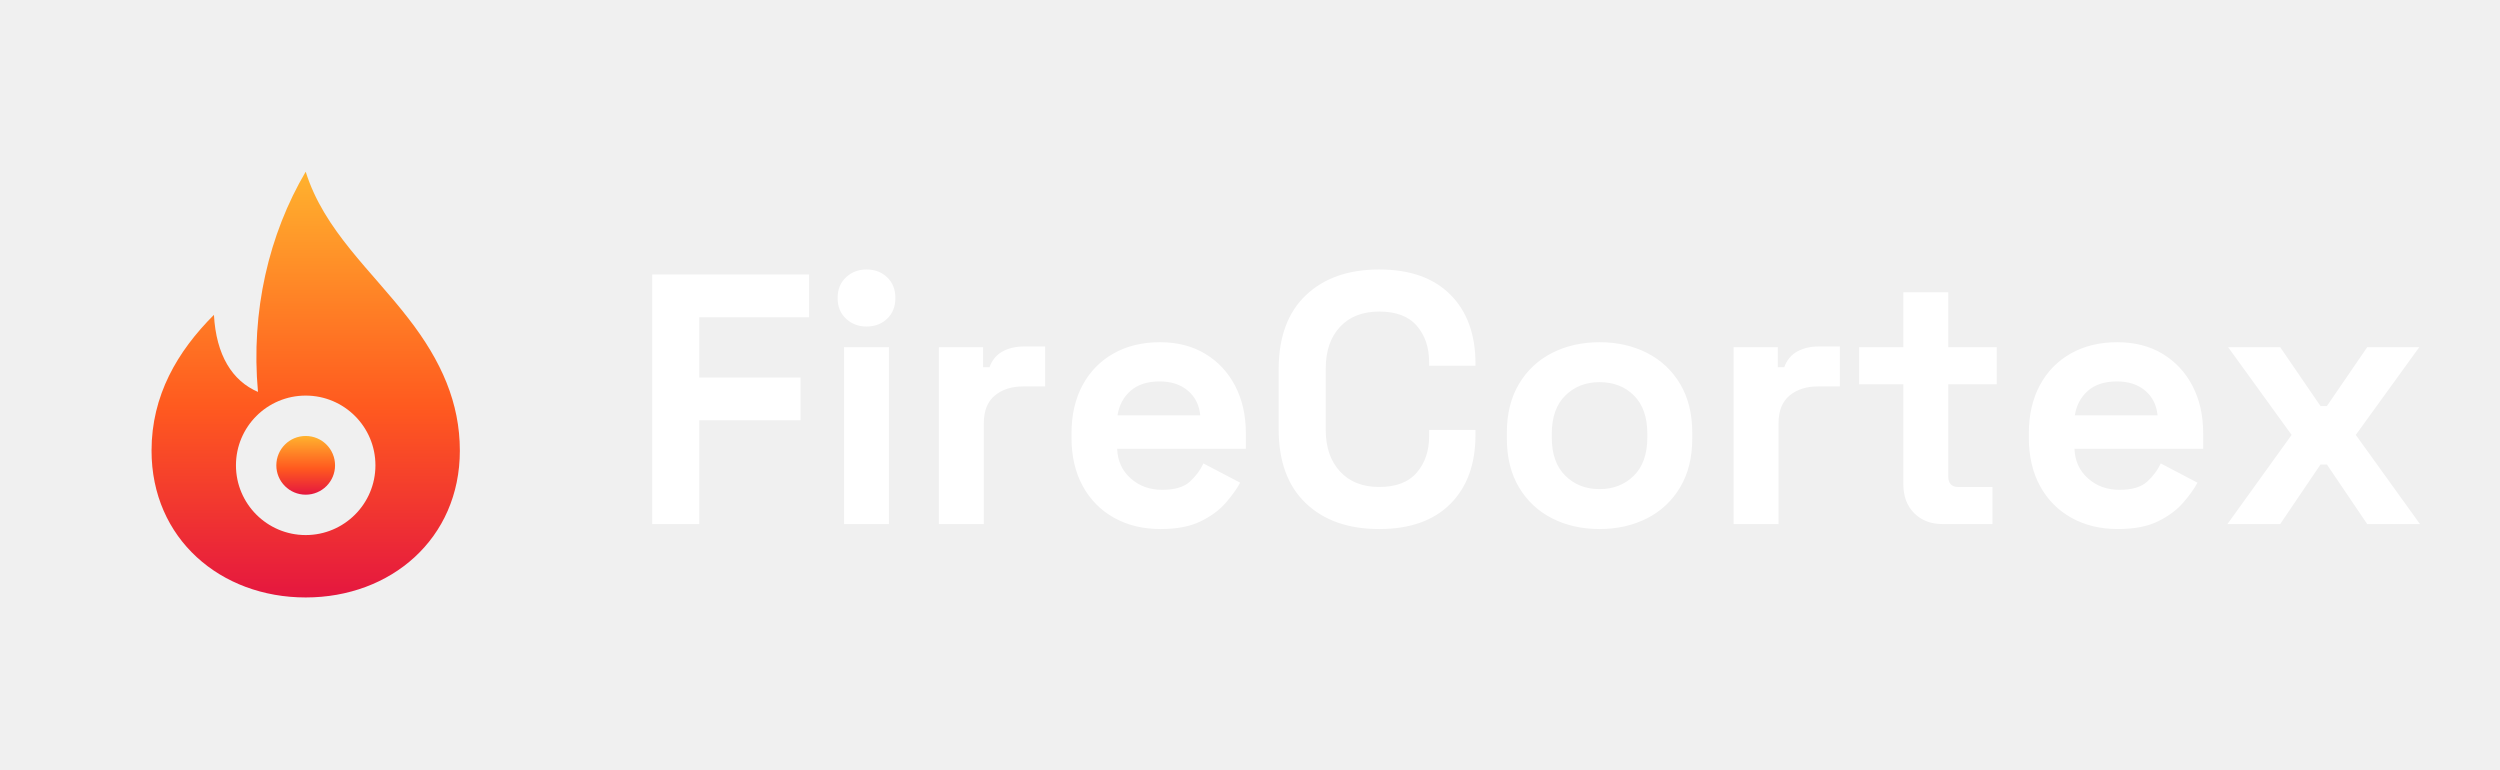
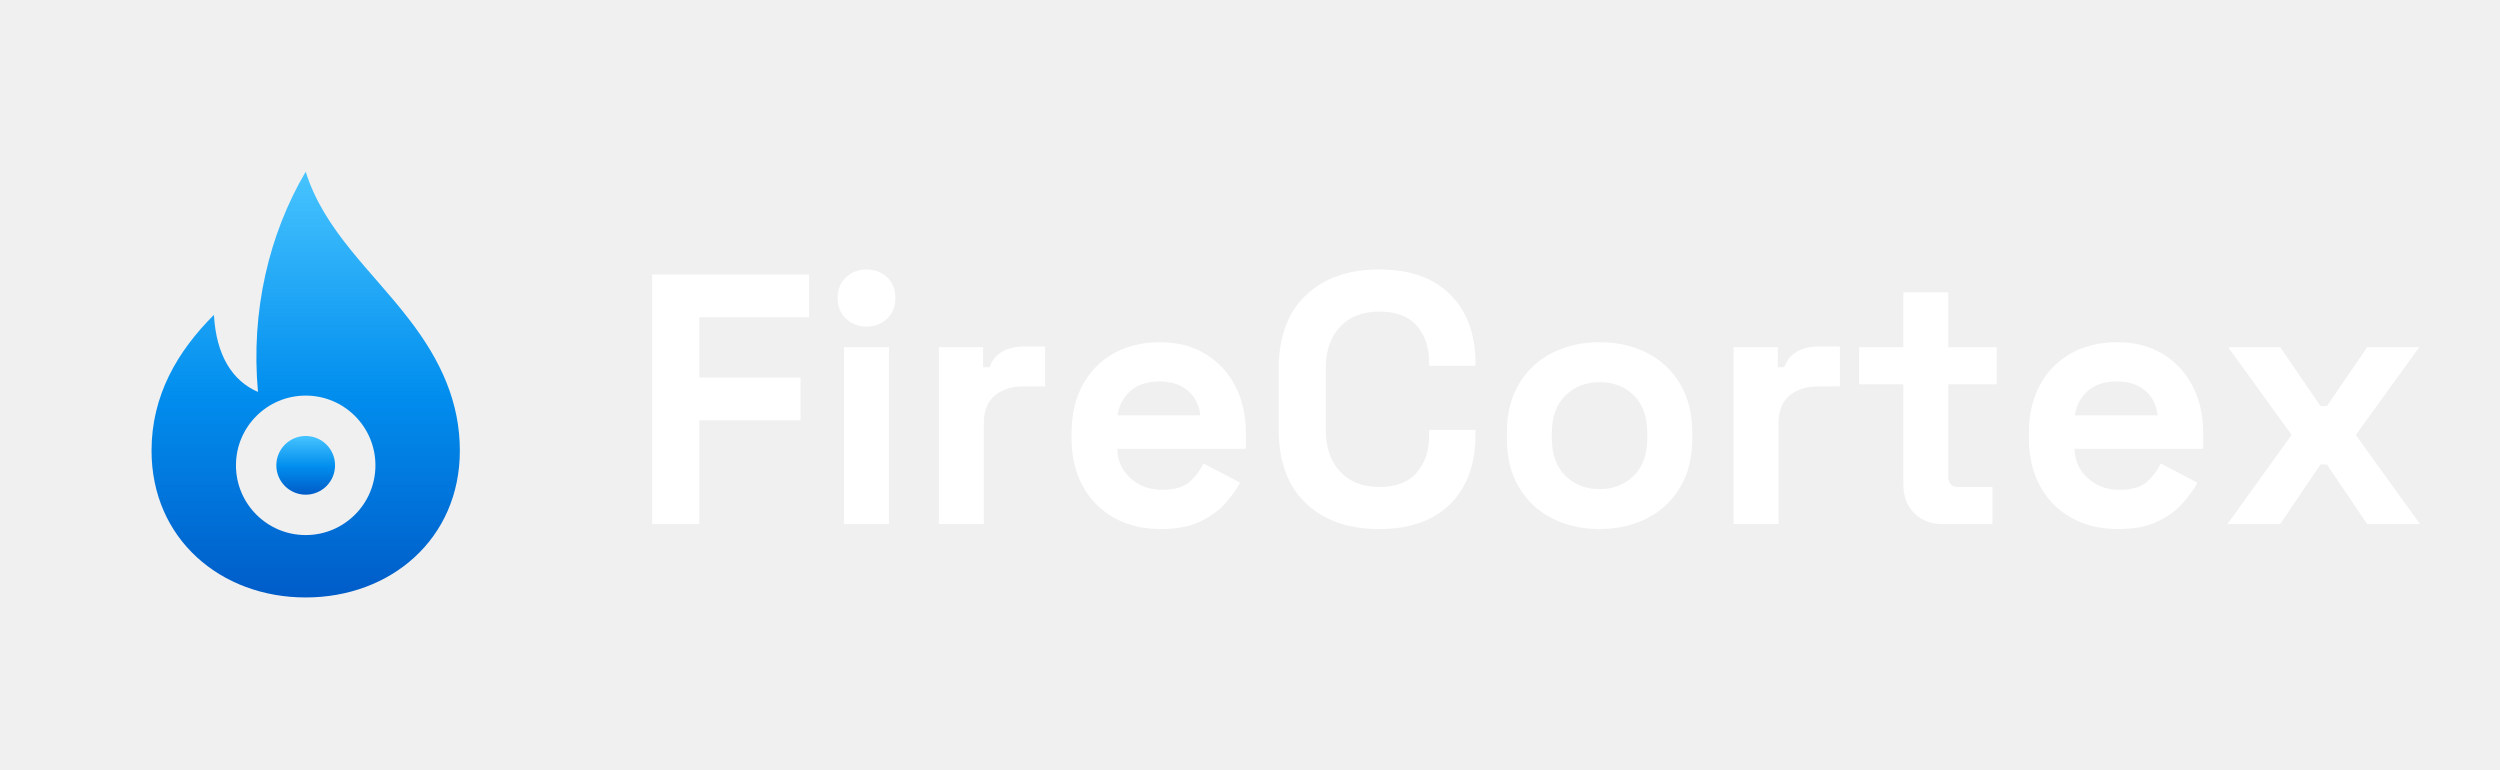
<svg xmlns="http://www.w3.org/2000/svg" viewBox="-9.64 -20.39 340.56 104.79" width="3406" height="1048">
  <defs>
    <linearGradient id="fc-flame" x1="0" y1="0" x2="0" y2="1">
-       <stop offset="0" stop-color="#FFB22E" />
-       <stop offset="0.55" stop-color="#FF5A1F" />
-       <stop offset="1" stop-color="#E5173F" />
+       <stop offset="0" stop-color="#47C4FF" />
+       <stop offset="0.52" stop-color="#018EEE" />
+       <stop offset="1" stop-color="#005CC8" />
    </linearGradient>
  </defs>
  <path fill="url(#fc-flame)" fill-rule="evenodd" d="M32 3C34.5 11 41 16.5 46 23C50.5 28.8 53 34.5 53 41C53 53 43.6 61 32 61C20.4 61 11 53 11 41C11 33.5 14.5 27.5 19.5 22.5C19.8 28 22 31.5 25.5 33C24.5 22 27 11.5 32 3ZM32 33.5A9.5 9.5 0 1 0 32 52.5A9.5 9.5 0 1 0 32 33.5Z" />
  <circle fill="url(#fc-flame)" cx="32" cy="43" r="4" />
  <path fill="#FFFFFF" transform="translate(76 51) scale(0.048571)" d="M66 0V-700H506V-580H198V-411H482V-291H198V0ZM604 0V-496H730V0ZM667 -554Q633 -554 609.5 -576.0Q586 -598 586 -634Q586 -670 609.5 -692.0Q633 -714 667 -714Q702 -714 725.0 -692.0Q748 -670 748 -634Q748 -598 725.0 -576.0Q702 -554 667 -554ZM870 0V-496H994V-440H1012Q1023 -470 1048.5 -484.0Q1074 -498 1108 -498H1168V-386H1106Q1058 -386 1027.0 -360.5Q996 -335 996 -282V0ZM1492 14Q1418 14 1361.5 -17.5Q1305 -49 1273.5 -106.5Q1242 -164 1242 -242V-254Q1242 -332 1273.0 -389.5Q1304 -447 1360.0 -478.5Q1416 -510 1490 -510Q1563 -510 1617.0 -477.5Q1671 -445 1701.0 -387.5Q1731 -330 1731 -254V-211H1370Q1372 -160 1408.0 -128.0Q1444 -96 1496 -96Q1549 -96 1574.0 -119.0Q1599 -142 1612 -170L1715 -116Q1701 -90 1674.5 -59.5Q1648 -29 1604.0 -7.5Q1560 14 1492 14ZM1371 -305H1603Q1599 -348 1568.5 -374.0Q1538 -400 1489 -400Q1438 -400 1408.0 -374.0Q1378 -348 1371 -305ZM2105 14Q1975 14 1899.0 -58.5Q1823 -131 1823 -266V-434Q1823 -569 1899.0 -641.5Q1975 -714 2105 -714Q2234 -714 2304.5 -643.5Q2375 -573 2375 -450V-444H2245V-454Q2245 -516 2210.5 -556.0Q2176 -596 2105 -596Q2035 -596 1995.0 -553.0Q1955 -510 1955 -436V-264Q1955 -191 1995.0 -147.5Q2035 -104 2105 -104Q2176 -104 2210.5 -144.5Q2245 -185 2245 -246V-264H2375V-250Q2375 -127 2304.5 -56.5Q2234 14 2105 14ZM2723 14Q2649 14 2590.0 -16.0Q2531 -46 2497.0 -103.0Q2463 -160 2463 -240V-256Q2463 -336 2497.0 -393.0Q2531 -450 2590.0 -480.0Q2649 -510 2723 -510Q2797 -510 2856.0 -480.0Q2915 -450 2949.0 -393.0Q2983 -336 2983 -256V-240Q2983 -160 2949.0 -103.0Q2915 -46 2856.0 -16.0Q2797 14 2723 14ZM2723 -98Q2781 -98 2819.0 -135.5Q2857 -173 2857 -243V-253Q2857 -323 2819.5 -360.5Q2782 -398 2723 -398Q2665 -398 2627.0 -360.5Q2589 -323 2589 -253V-243Q2589 -173 2627.0 -135.5Q2665 -98 2723 -98ZM3099 0V-496H3223V-440H3241Q3252 -470 3277.5 -484.0Q3303 -498 3337 -498H3397V-386H3335Q3287 -386 3256.0 -360.5Q3225 -335 3225 -282V0ZM3685 0Q3636 0 3605.5 -30.5Q3575 -61 3575 -112V-392H3451V-496H3575V-650H3701V-496H3837V-392H3701V-134Q3701 -104 3729 -104H3825V0ZM4177 14Q4103 14 4046.5 -17.5Q3990 -49 3958.5 -106.5Q3927 -164 3927 -242V-254Q3927 -332 3958.0 -389.5Q3989 -447 4045.0 -478.5Q4101 -510 4175 -510Q4248 -510 4302.0 -477.5Q4356 -445 4386.0 -387.5Q4416 -330 4416 -254V-211H4055Q4057 -160 4093.0 -128.0Q4129 -96 4181 -96Q4234 -96 4259.0 -119.0Q4284 -142 4297 -170L4400 -116Q4386 -90 4359.5 -59.5Q4333 -29 4289.0 -7.5Q4245 14 4177 14ZM4056 -305H4288Q4284 -348 4253.5 -374.0Q4223 -400 4174 -400Q4123 -400 4093.0 -374.0Q4063 -348 4056 -305ZM4484 0 4664 -250 4486 -496H4632L4745 -331H4763L4876 -496H5022L4844 -250L5024 0H4876L4763 -167H4745L4632 0Z" />
</svg>
